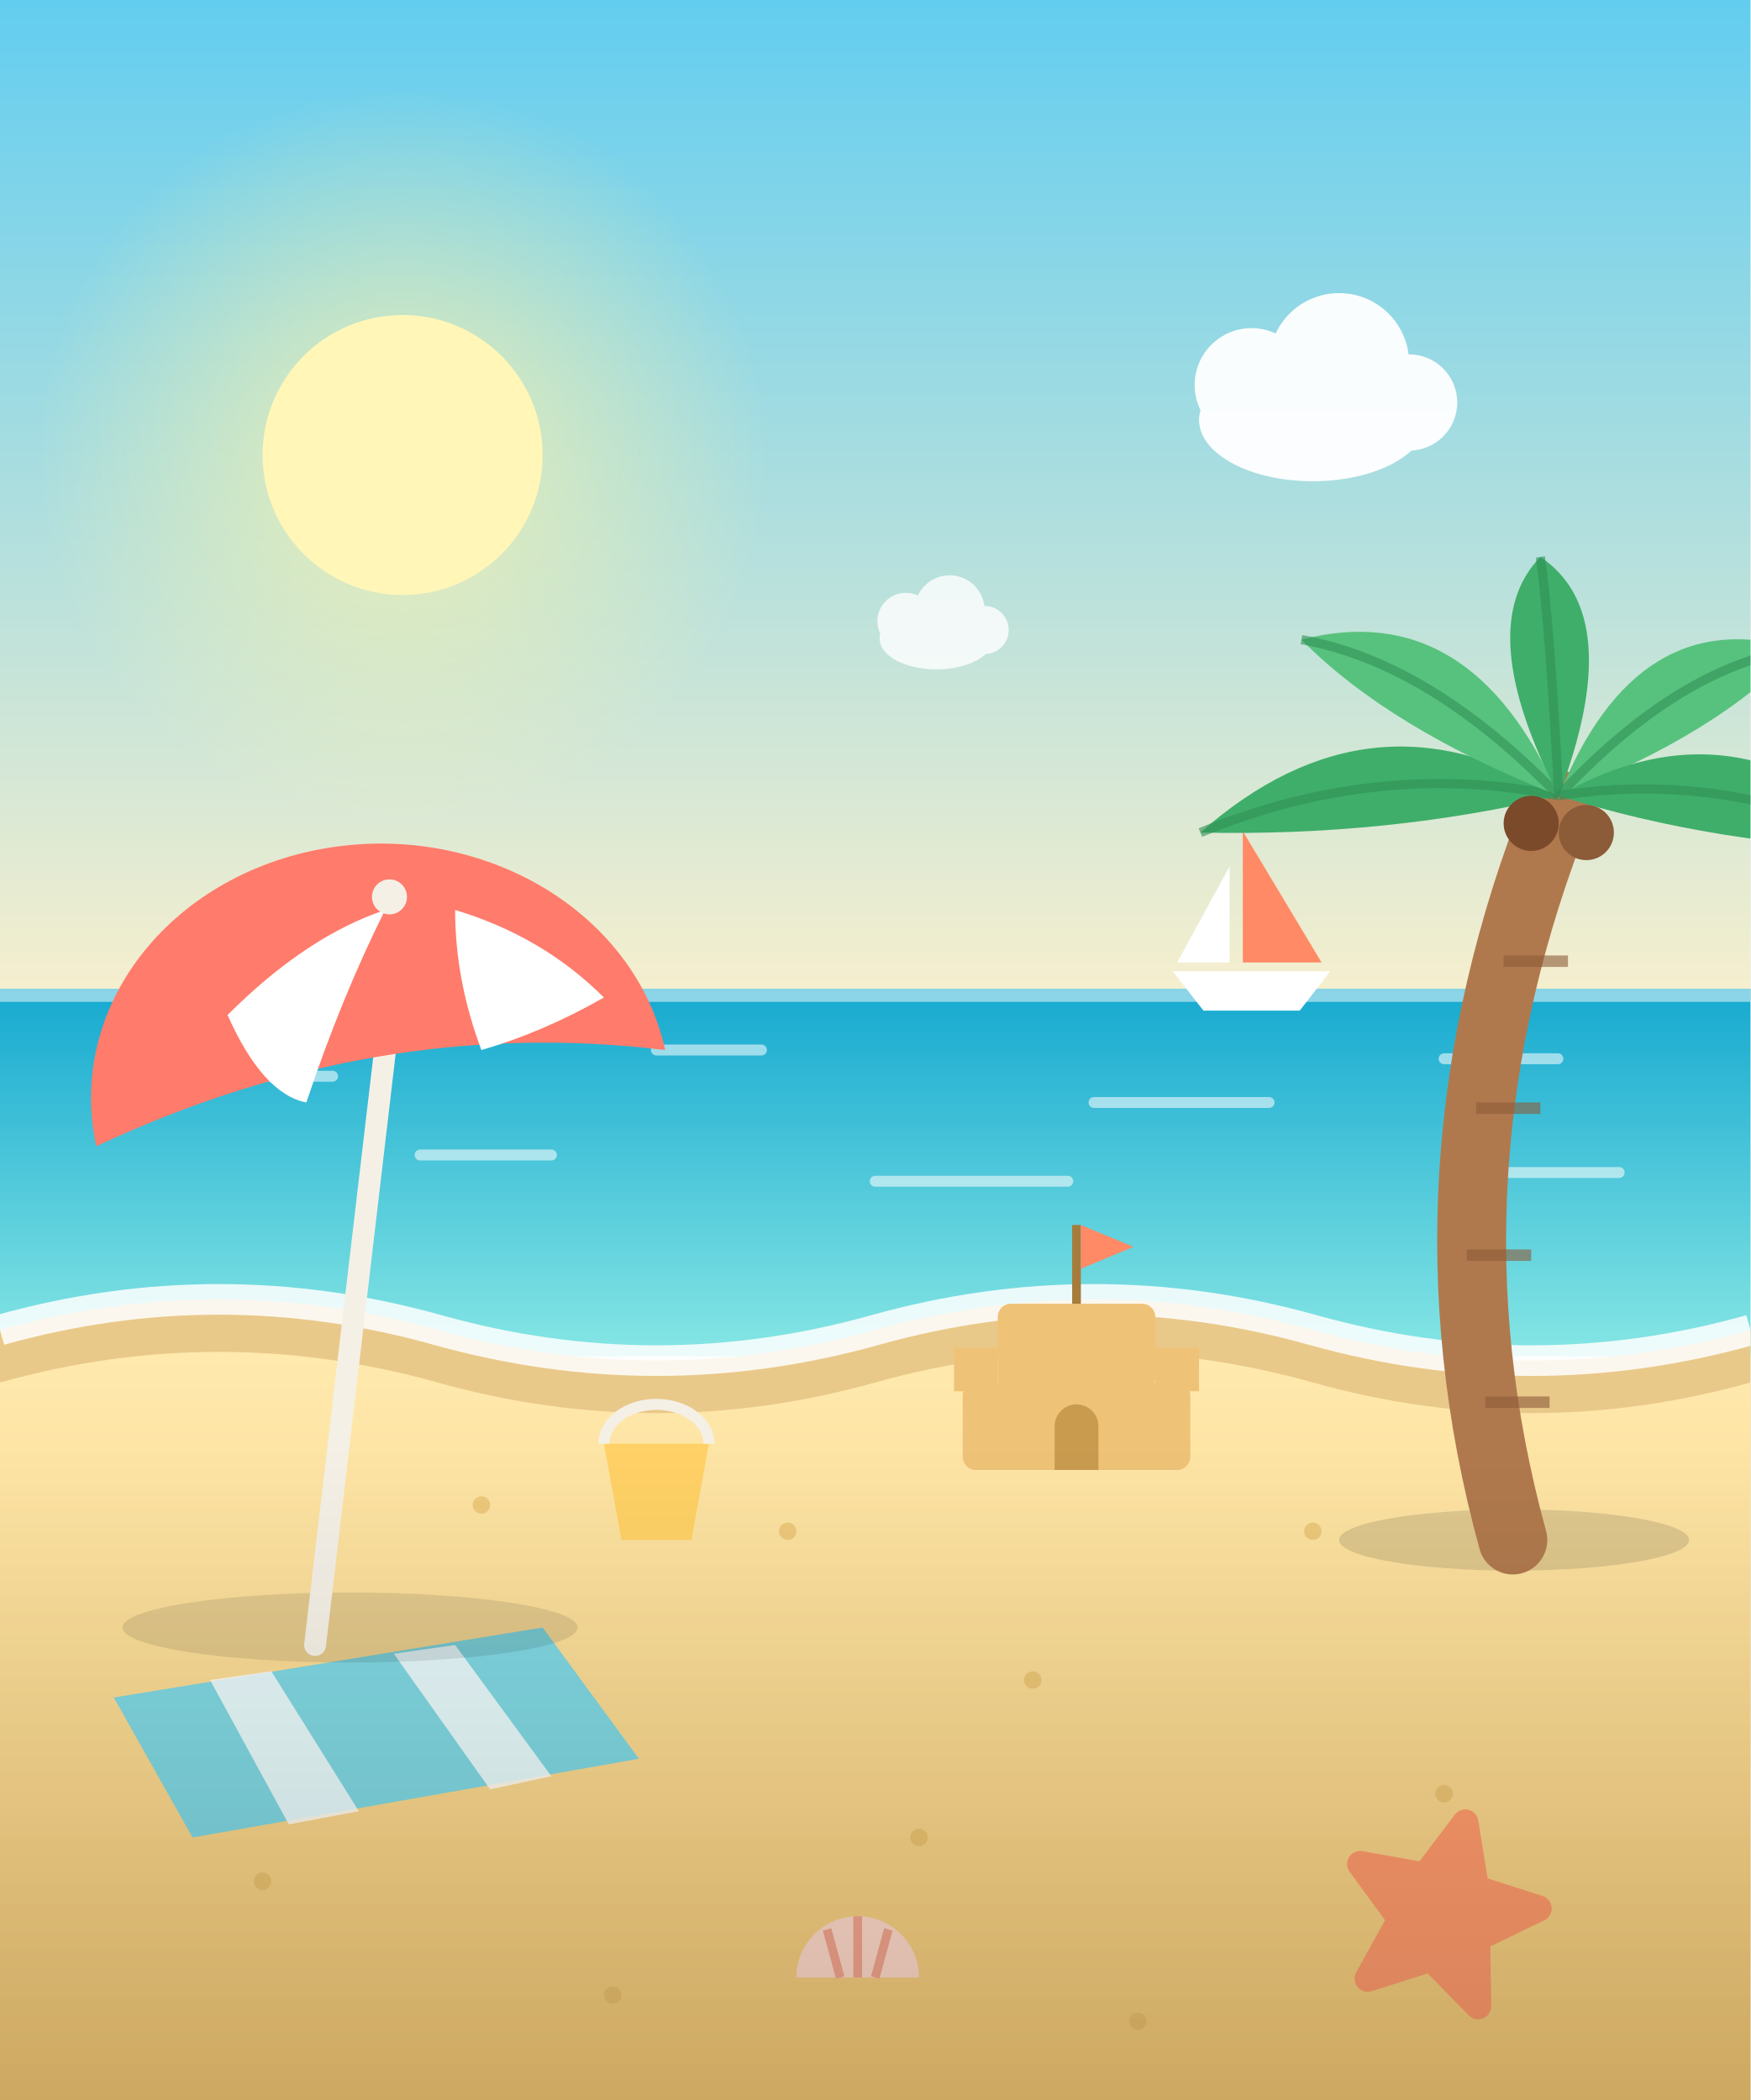
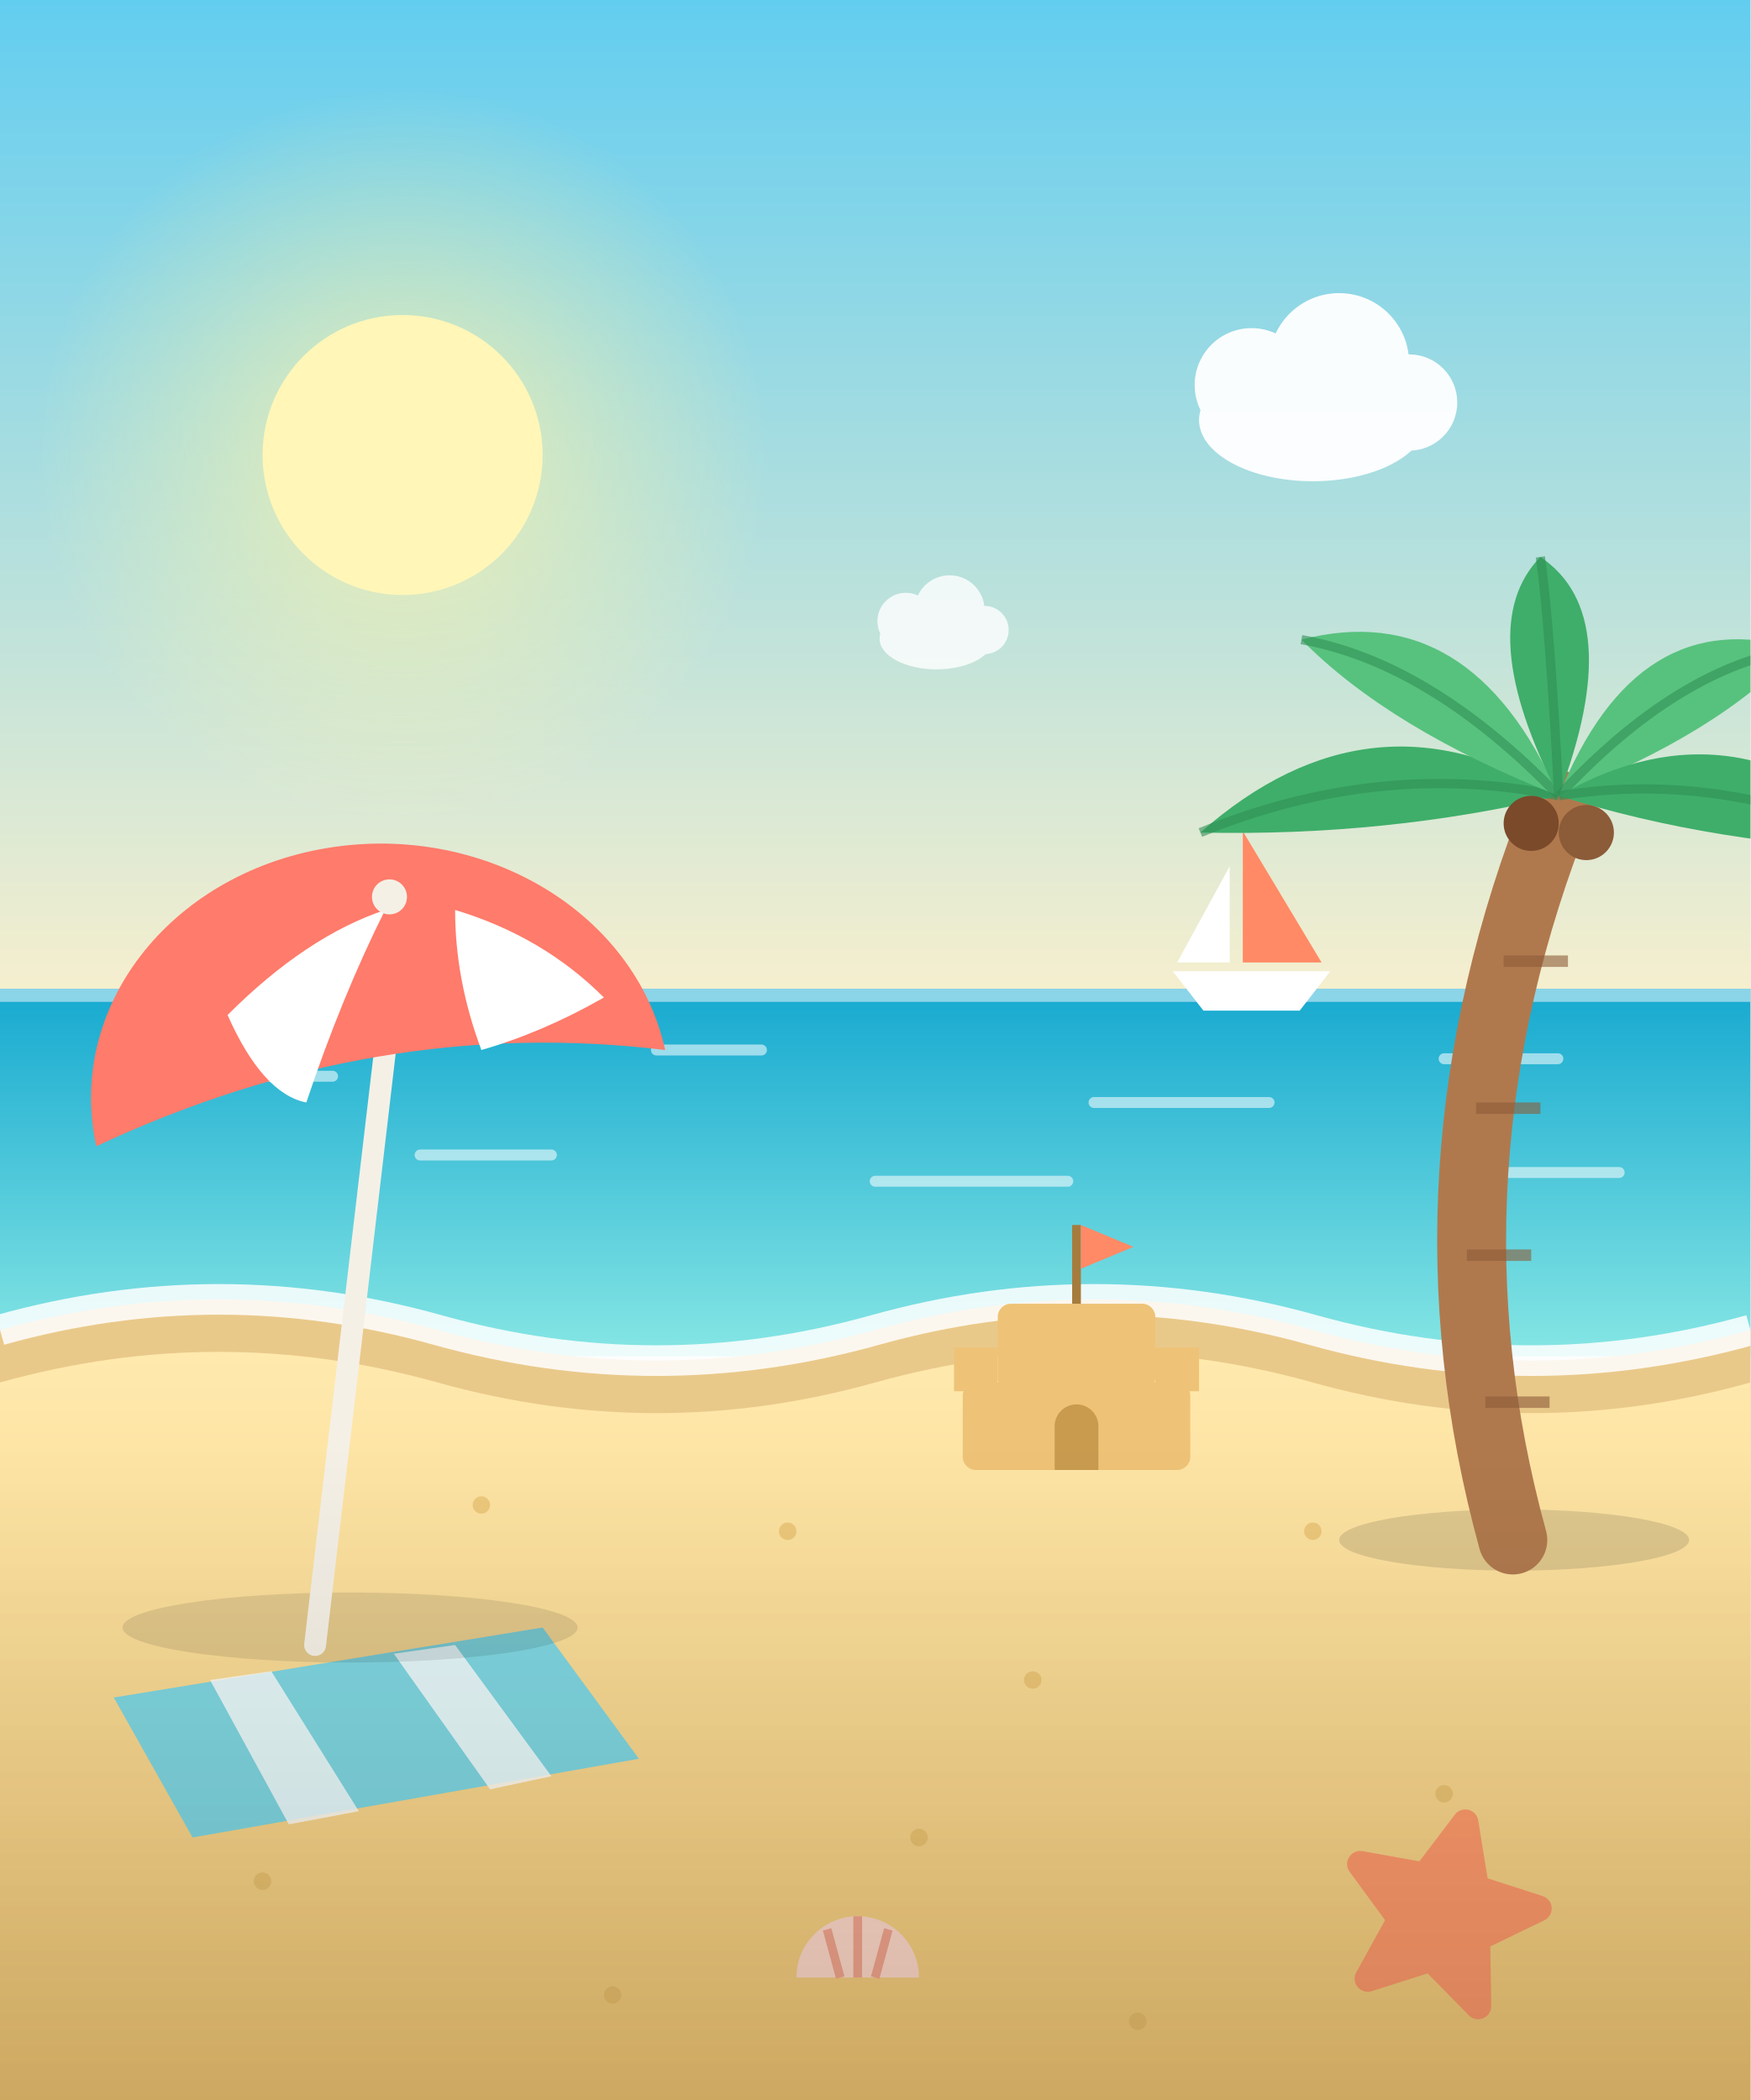
<svg xmlns="http://www.w3.org/2000/svg" viewBox="0 0 400 480" width="400" height="480" preserveAspectRatio="xMidYMax slice">
  <defs>
    <linearGradient id="vg" x1="0" y1="0" x2="0" y2="1">
      <stop offset="0" stop-color="#000" stop-opacity="0" />
      <stop offset="1" stop-color="#000" stop-opacity="0.16" />
    </linearGradient>
    <linearGradient id="w" x1="0" y1="0" x2="0" y2="1">
      <stop offset="0" stop-color="#62cdf0" />
      <stop offset="1" stop-color="#fff1cc" />
    </linearGradient>
    <linearGradient id="s" x1="0" y1="0" x2="0" y2="1">
      <stop offset="0" stop-color="#16a9d0" />
      <stop offset="1" stop-color="#86e6e4" />
    </linearGradient>
    <linearGradient id="f" x1="0" y1="0" x2="0" y2="1">
      <stop offset="0" stop-color="#ffe9ad" />
      <stop offset="1" stop-color="#f3c874" />
    </linearGradient>
    <radialGradient id="g" cx="0.5" cy="0.5" r="0.5">
      <stop offset="0" stop-color="#fff3a6" stop-opacity="0.75" />
      <stop offset="1" stop-color="#fff3a6" stop-opacity="0" />
    </radialGradient>
  </defs>
  <rect width="400" height="240" fill="url(#w)" />
  <circle cx="92" cy="104" r="84" fill="url(#g)" />
  <circle cx="92" cy="104" r="32" fill="#fff6b8" />
  <g transform="translate(300 96) scale(1)" fill="#fff" opacity="0.95">
    <ellipse cx="0" cy="0" rx="26" ry="14" />
    <circle cx="-14" cy="-8" r="13" />
    <circle cx="6" cy="-13" r="16" />
    <circle cx="22" cy="-4" r="11" />
  </g>
  <g transform="translate(214 146) scale(0.5)" fill="#fff" opacity="0.8">
    <ellipse cx="0" cy="0" rx="26" ry="14" />
    <circle cx="-14" cy="-8" r="13" />
    <circle cx="6" cy="-13" r="16" />
    <circle cx="22" cy="-4" r="11" />
  </g>
  <rect y="226" width="400" height="84" fill="url(#s)" />
  <rect y="226" width="400" height="3" fill="#fff" opacity=".5" />
  <g stroke="#fff" stroke-width="2.5" stroke-linecap="round" opacity=".55">
    <path d="M40 246 h36 M150 240 h24 M250 252 h40 M330 242 h26 M96 264 h30 M200 270 h44 M340 268 h30" />
  </g>
  <g transform="translate(286 226)">
    <path d="M-18 -4 h36 l-7 9 h-22z" fill="#fff" />
    <path d="M-2 -6 v-30 l18 30z" fill="#ff8a65" />
    <path d="M-5 -6 v-22 l-12 22z" fill="#fff" />
  </g>
  <path d="M0 304 Q50 290 100 304 T200 304 T300 304 T400 304 V480 H0Z" fill="#e9c98a" />
  <path d="M0 304 Q50 290 100 304 T200 304 T300 304 T400 304" stroke="#fff" stroke-width="7" fill="none" opacity=".85" />
  <path d="M0 316 Q50 302 100 316 T200 316 T300 316 T400 316 V480 H0Z" fill="url(#f)" />
  <g fill="#e3b862" opacity=".6">
    <circle cx="60" cy="430" r="2" />
    <circle cx="140" cy="456" r="2" />
    <circle cx="210" cy="420" r="2" />
    <circle cx="260" cy="462" r="2" />
    <circle cx="330" cy="410" r="2" />
    <circle cx="180" cy="350" r="2" />
    <circle cx="300" cy="350" r="2" />
    <circle cx="110" cy="344" r="2" />
    <circle cx="236" cy="384" r="2" />
  </g>
  <g transform="translate(246 322)" fill="#eec377">
    <rect x="-26" y="-6" width="52" height="20" rx="3" />
    <rect x="-18" y="-24" width="36" height="20" rx="3" />
    <rect x="-28" y="-14" width="10" height="10" />
    <rect x="18" y="-14" width="10" height="10" />
    <rect x="-1" y="-42" width="2" height="18" fill="#a67c3d" />
    <path d="M1 -42 l12 5 l-12 5z" fill="#ff8a65" />
    <path d="M-5 14 v-10 a5 5 0 0 1 10 0 v10z" fill="#c99b4f" />
  </g>
  <polygon points="26,388 124,372 146,402 44,420" fill="#7fd6e0" />
  <polygon points="48,384 62,382 82,414 66,417" fill="#fff" opacity=".8" />
  <polygon points="90,378 104,376 126,406 112,409" fill="#fff" opacity=".8" />
  <ellipse cx="80" cy="372" rx="52" ry="8" fill="#000" opacity=".1" />
  <line x1="72" y1="376" x2="88" y2="240" stroke="#f5f0e6" stroke-width="5" stroke-linecap="round" />
  <path d="M22 262 A66 58 0 0 1 152 240 Q86 232 22 262Z" fill="#ff7b6b" />
  <path d="M52 232 Q70 214 88 208 Q78 228 70 252 Q60 250 52 232Z M104 208 Q124 214 138 228 Q124 236 110 240 Q104 224 104 208Z" fill="#fff" />
  <circle cx="89" cy="205" r="4" fill="#f5f0e6" />
  <ellipse cx="346" cy="352" rx="40" ry="7" fill="#000" opacity=".12" />
  <g transform="translate(352 352) scale(1.05 1.05)">
    <path d="M-6 0 Q-28 -80 4 -160" stroke="#b0794d" stroke-width="15" stroke-linecap="round" fill="none" />
    <path d="M-12 -30 h14 M-16 -62 h14 M-14 -94 h14 M-8 -126 h14" stroke="#8c5b38" stroke-width="2.5" opacity=".6" />
    <g transform="translate(4 -162)">
      <path d="M0 0 Q-40.7 -24.9 -78 8 Q-37.3 8.9 0 0Z" fill="#3fae6a" />
      <path d="M0 0 Q-39 -8 -78 8" stroke="#2f8f55" stroke-width="2" fill="none" opacity=".6" />
      <path d="M0 0 Q-19.2 -43.5 -56 -34 Q-36.8 -14.5 0 0Z" fill="#57c27d" />
      <path d="M0 0 Q-28 -29 -56 -34" stroke="#2f8f55" stroke-width="2" fill="none" opacity=".6" />
      <path d="M0 0 Q14.9 -39.3 -4 -52 Q-18.9 -36.7 0 0Z" fill="#3fae6a" />
      <path d="M0 0 Q-2 -38 -4 -52" stroke="#2f8f55" stroke-width="2" fill="none" opacity=".6" />
      <path d="M0 0 Q34.9 -13.5 52 -32 Q17.1 -42.5 0 0Z" fill="#57c27d" />
      <path d="M0 0 Q26 -28 52 -32" stroke="#2f8f55" stroke-width="2" fill="none" opacity=".6" />
      <path d="M0 0 Q34.3 10.8 74 12 Q39.7 -22.8 0 0Z" fill="#3fae6a" />
      <path d="M0 0 Q37 -6 74 12" stroke="#2f8f55" stroke-width="2" fill="none" opacity=".6" />
      <circle cx="-6" cy="6" r="6" fill="#7a4a2b" />
      <circle cx="6" cy="8" r="6" fill="#8c5b38" />
    </g>
  </g>
  <path transform="translate(330 436) rotate(14)" d="M0 -20 L6 -6 L21 -5 L9 5 L13 20 L0 12 L-13 20 L-9 5 L-21 -5 L-6 -6Z" fill="#ff9a6b" stroke="#ff9a6b" stroke-width="6" stroke-linejoin="round" />
  <g transform="translate(196 446)">
    <path d="M-14 6 a14 14 0 0 1 28 0z" fill="#ffd9c9" />
    <path d="M0 -8 v14 M-7 -5 l3 11 M7 -5 l-3 11" stroke="#f2a58c" stroke-width="2" />
  </g>
-   <g transform="translate(150 344)">
-     <path d="M-12 -14 h24 l-4 22 h-16z" fill="#ffd166" />
-     <path d="M-12 -14 a12 9 0 0 1 24 0" stroke="#f5f0e6" stroke-width="2.5" fill="none" />
-   </g>
  <rect y="330" width="400" height="150" fill="url(#vg)" />
</svg>
